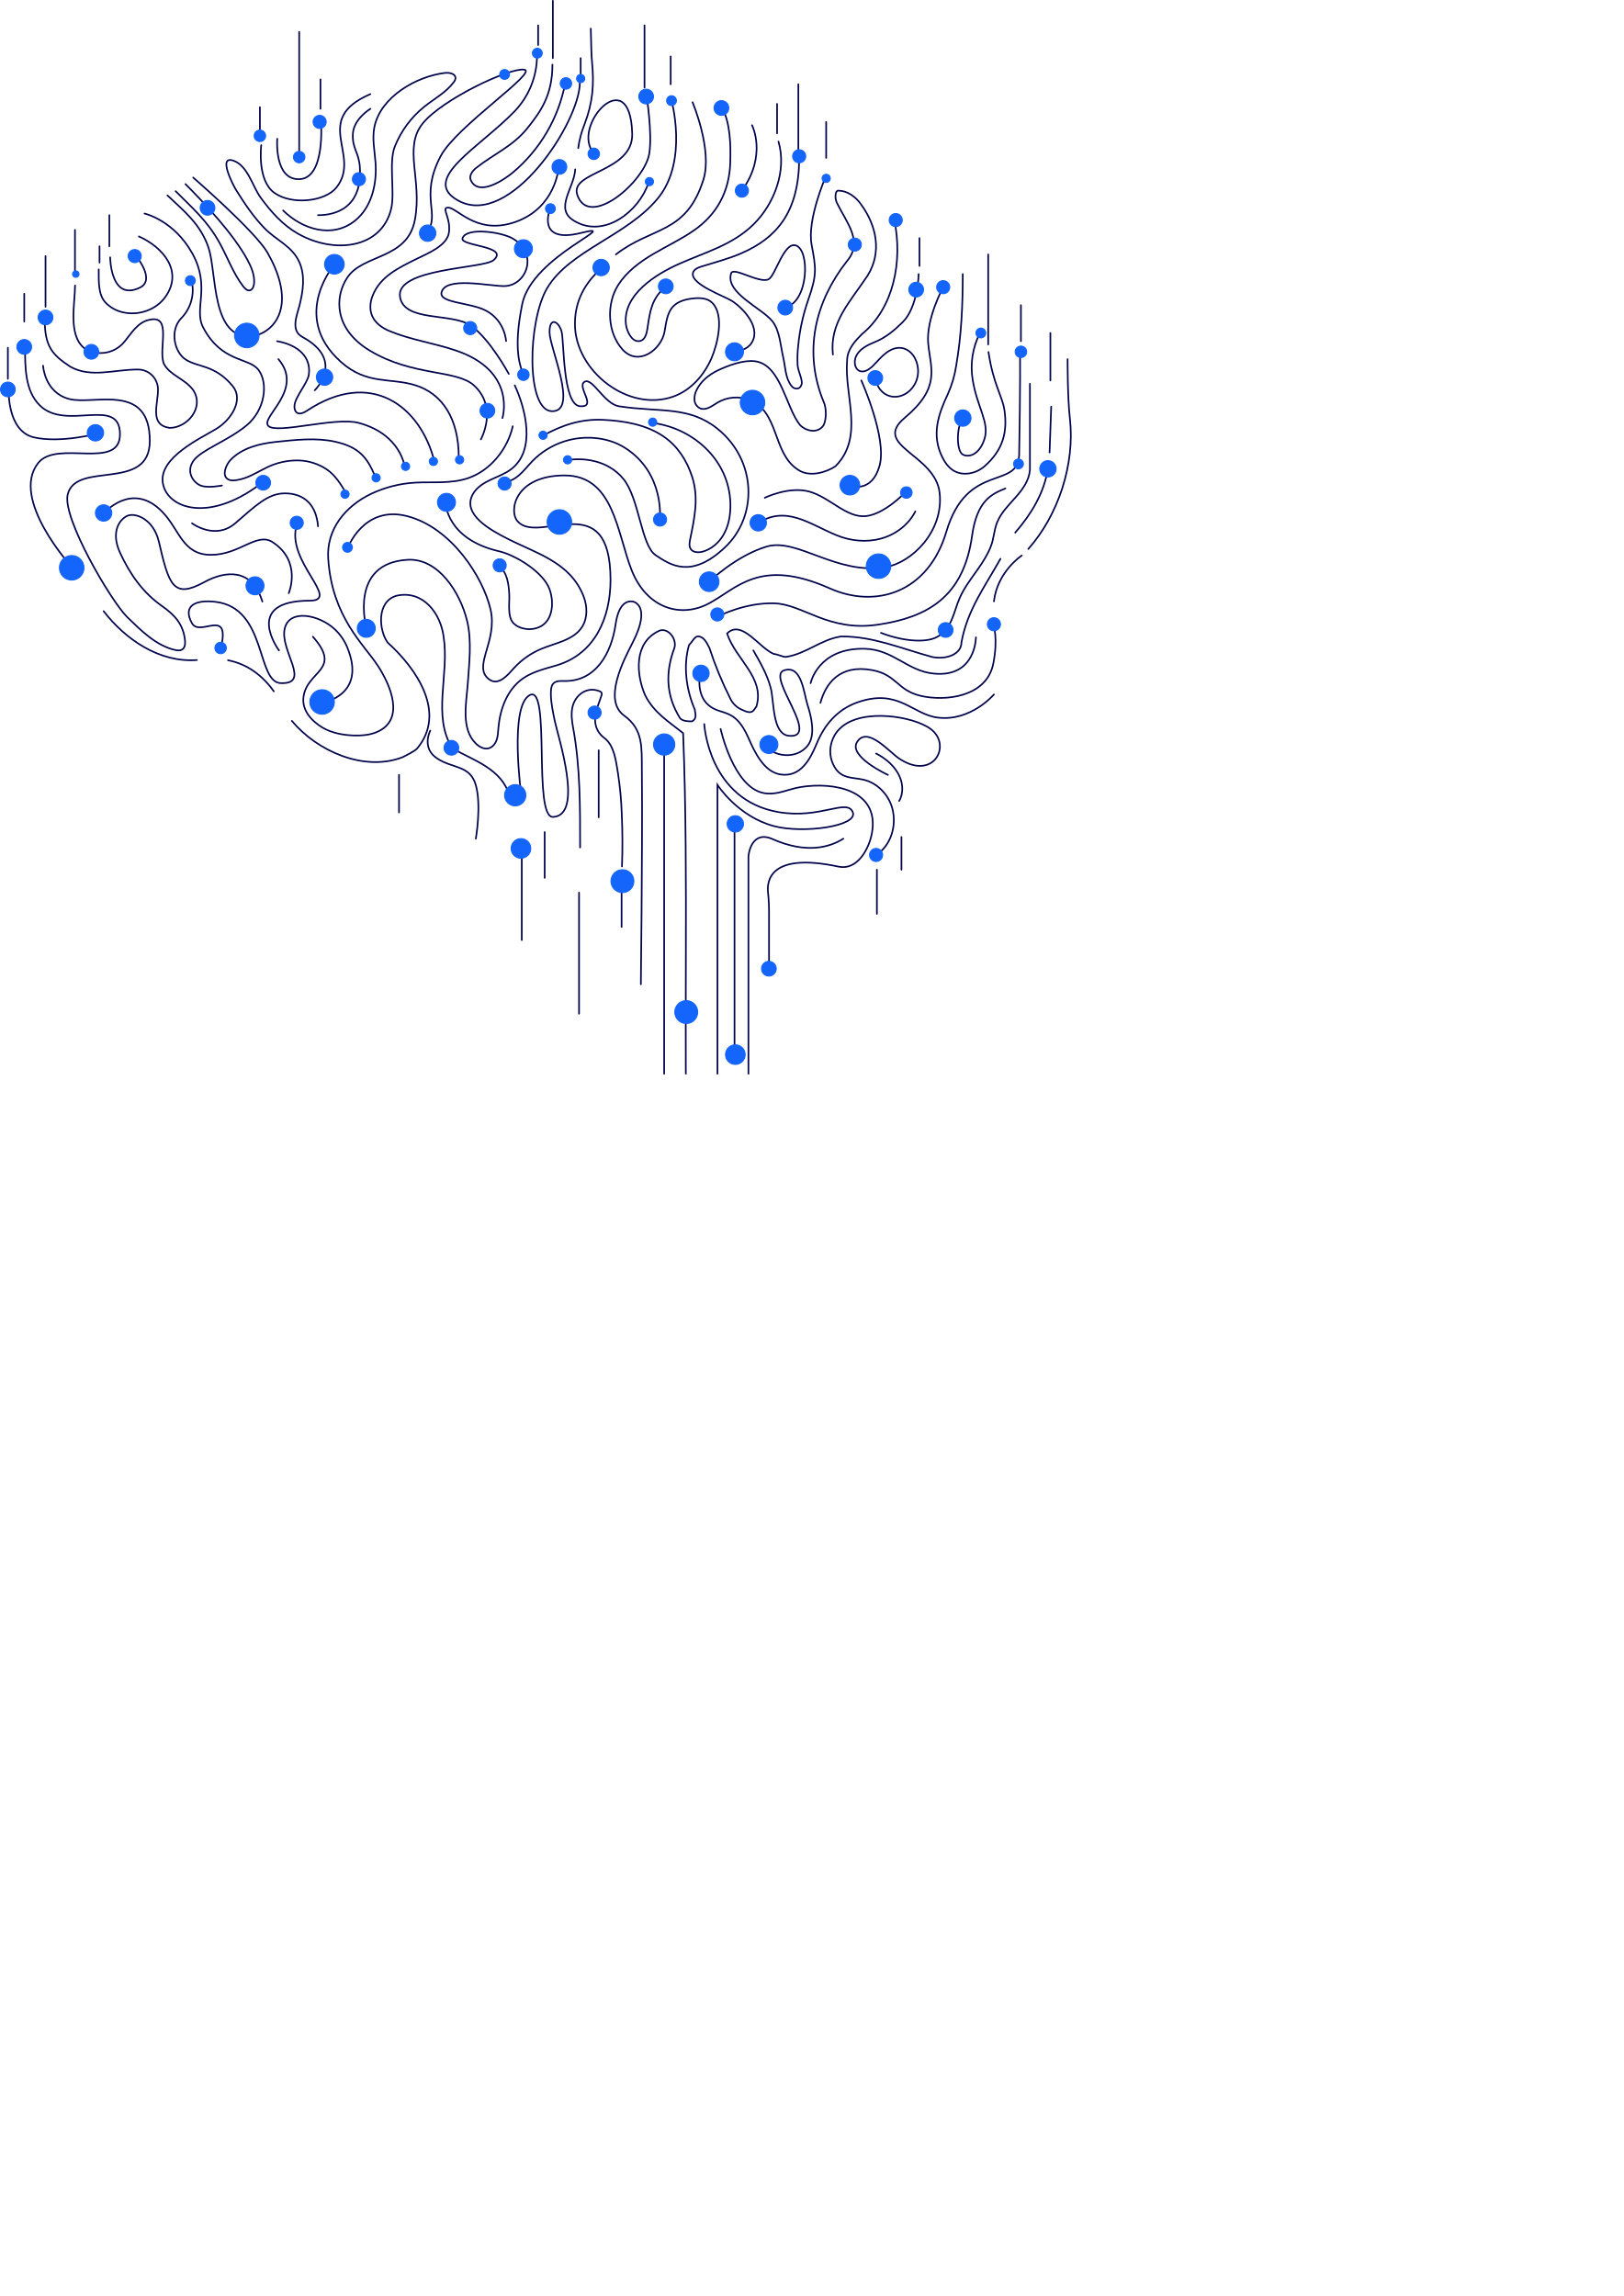
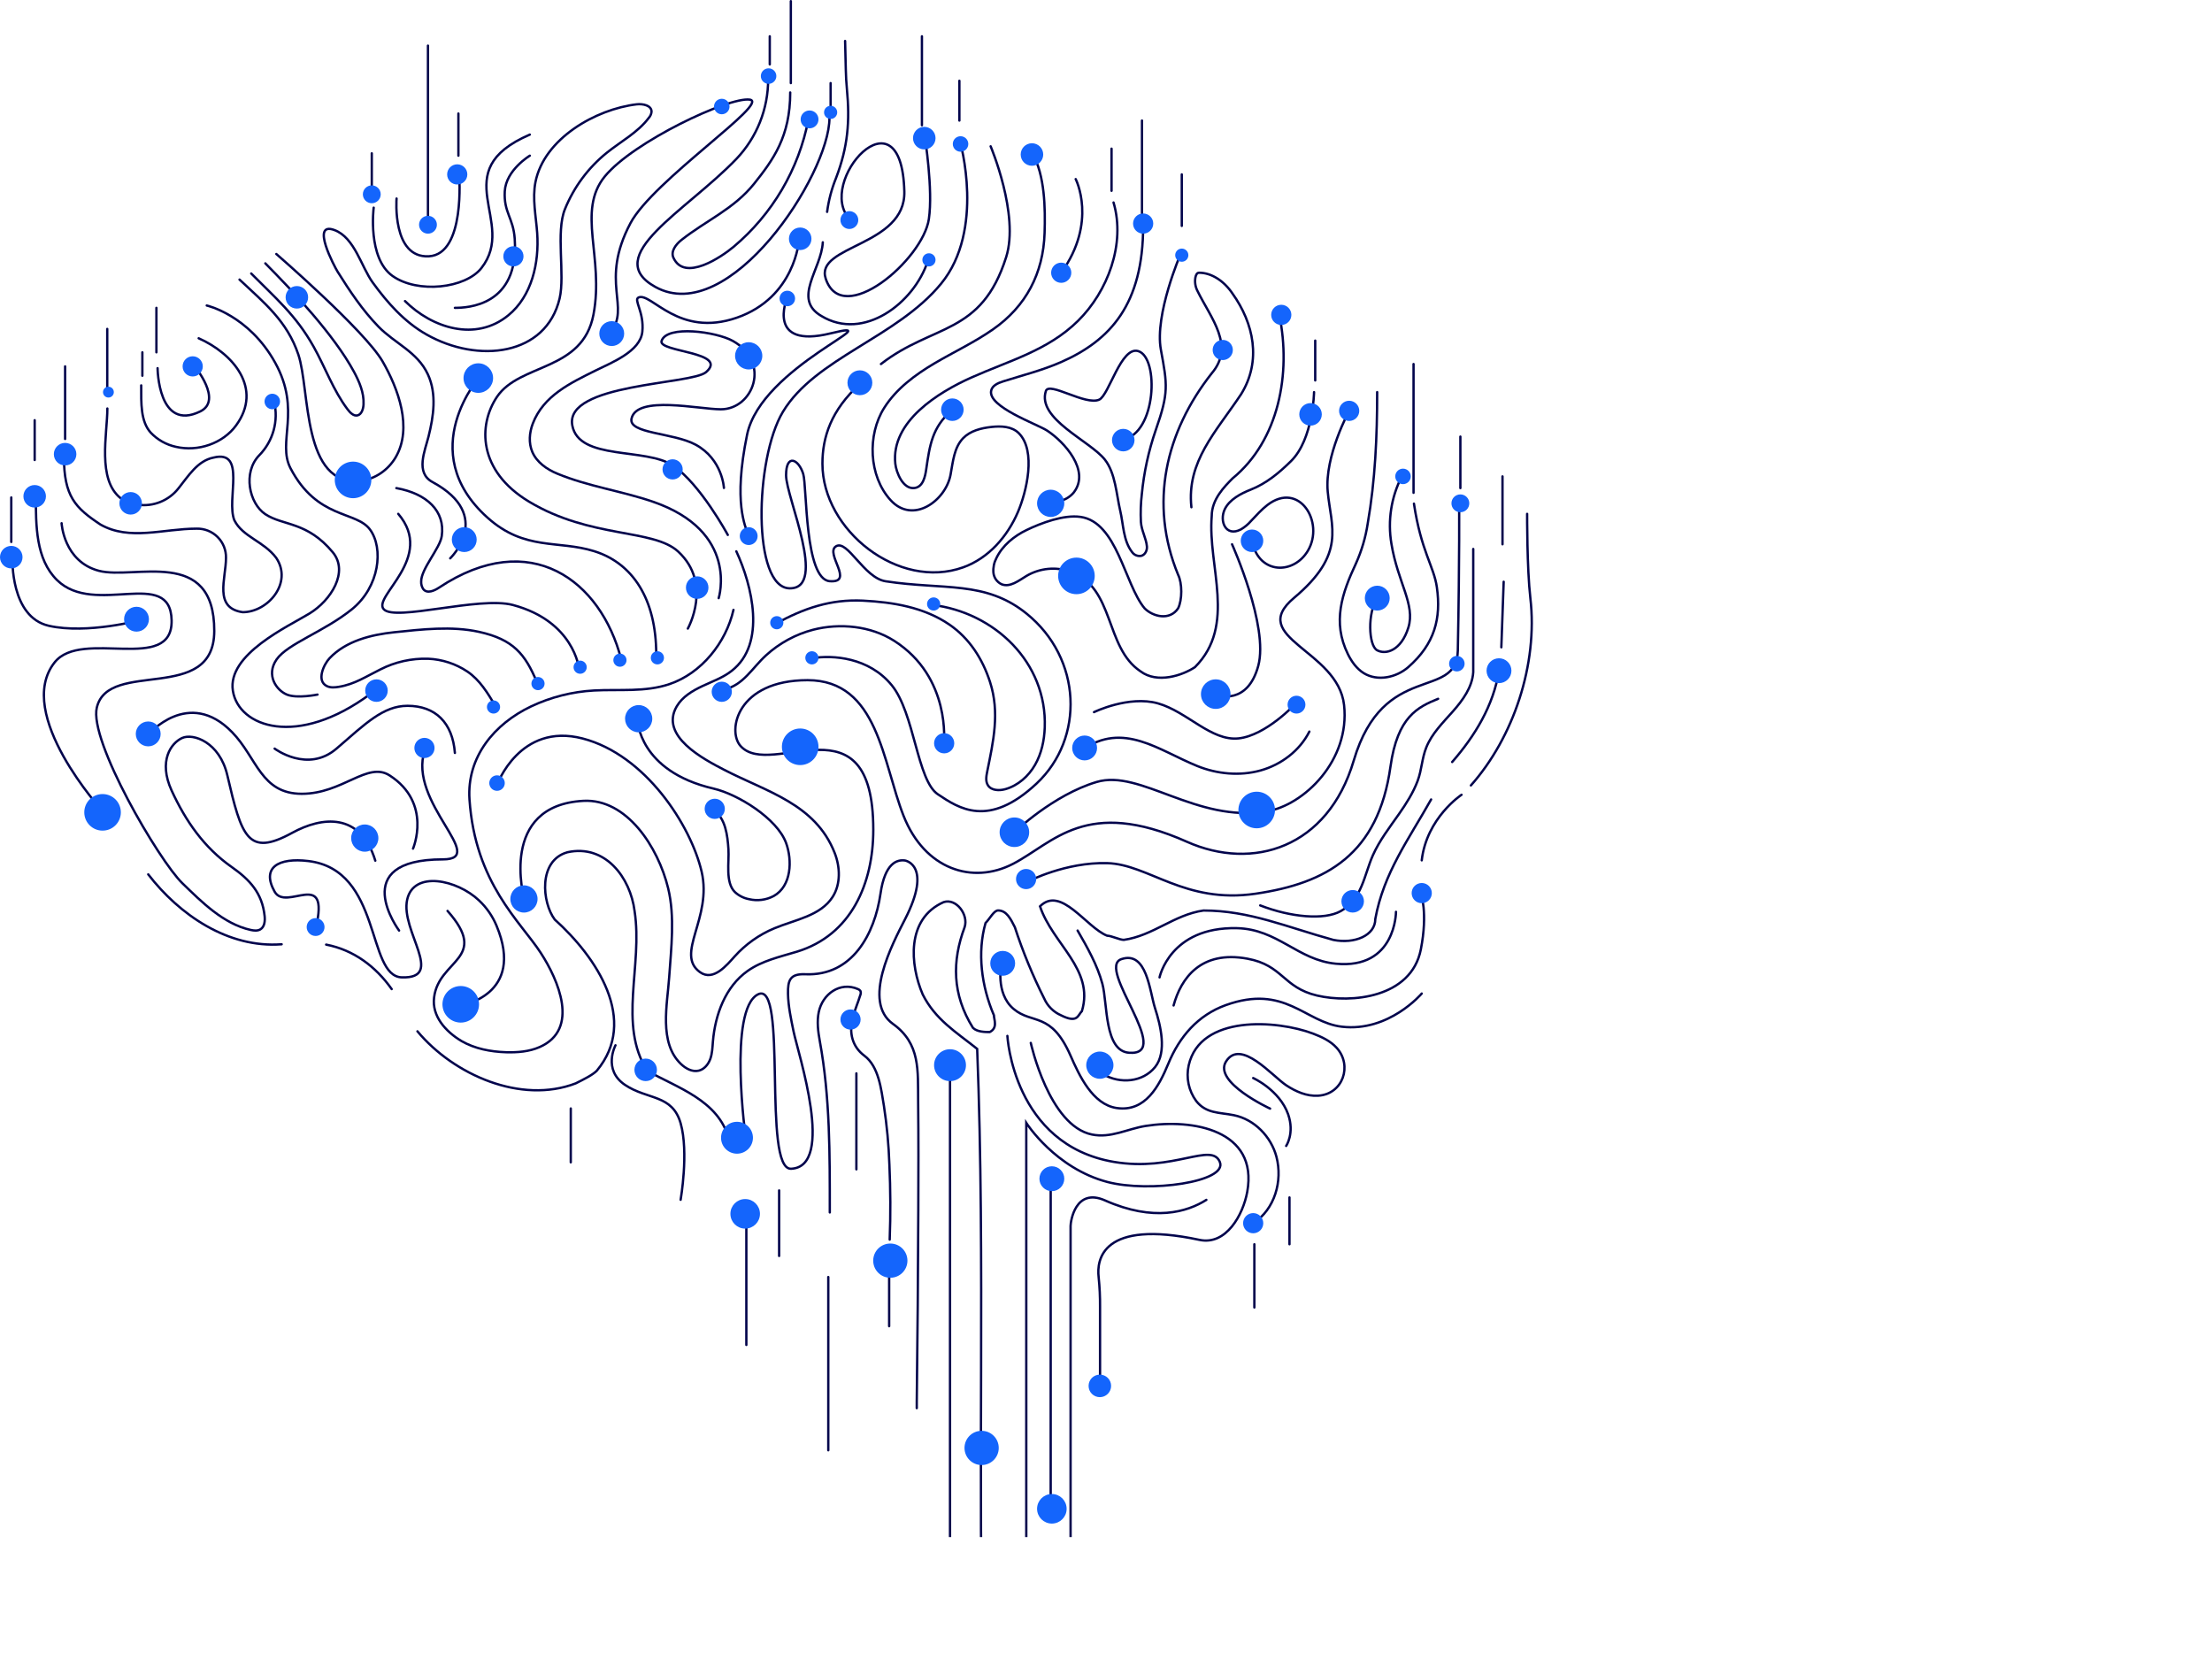
- <svg xmlns="http://www.w3.org/2000/svg" width="210mm" height="297mm" viewBox="0 0 210 297" version="1.1" id="svg8">
+ <svg xmlns="http://www.w3.org/2000/svg" width="200mm" height="150mm" viewBox="0 0 200 150" version="1.1" id="svg8">
  <defs id="defs2">
    <clipPath clipPathUnits="userSpaceOnUse" id="clipPath744">
      <rect style="fill:#0000ff;fill-rule:evenodd;stroke-width:1" id="rect746" width="531.484" height="535.547" x="-5.016" y="-10.691" />
    </clipPath>
  </defs>
  <g id="layer1">
    <g fill="none" fill-rule="evenodd" transform="matrix(0.2645833,0,0,0.2645833,0.06614583,0.1058333)" id="g596" clip-path="url(#clipPath744)">
      <path stroke="#02044c" stroke-linecap="round" stroke-width="0.8" d="m 36.436,139.2 c 0,8.768 -3.588,24.287 4.607,30.705 a 11.672,11.672 0 0 0 5.78,2.169 15.014,15.014 0 0 0 13.985,-5.682 c 3.218,-3.992 6.448,-9.352 11.87,-10.41 11.447,-2.853 4.296,14.274 7.157,21.405 2.86,5.711 10.017,7.137 14.313,12.86 5.721,8.563 -2.866,18.553 -11.453,18.553 -10.017,-1.432 -5.72,-11.422 -5.72,-18.553 a 9.742,9.742 0 0 0 -2.863,-7.135 9.797,9.797 0 0 0 -7.155,-2.855 c -11.454,0 -22.901,4.28 -32.919,-1.432 C 25.451,173.12 21.6,169.198 21.6,155.701" id="path326" />
      <path stroke="#02044c" stroke-linecap="round" stroke-width="0.8" d="m 48.004,131.297 c 0,6.114 -0.247,12.285 3.259,16.161 a 16.783,16.783 0 0 0 8.613,4.837 c 7.512,1.749 16.03,-1.13 20.56,-7.331 C 89.667,132.305 79.378,120.41 67.641,115.2" id="path328" />
      <path stroke="#02044c" stroke-linecap="round" stroke-width="0.8" d="m 53.6,125.412 c 0,0 0.137,21.863 14.603,14.773 C 75.928,136.39 66.28,124.8 66.28,124.8 M 70.4,104 c 0,0 14.377,3.23 23.406,19.587 9.029,16.358 0.544,27.087 5.22,36.033 9.134,17.5 22.422,14.517 27.15,20.923 4.728,6.405 3.295,19.604 -6.167,27.257 -9.462,7.652 -22.013,11.764 -25.747,17.163 -3.733,5.4 0,10.547 3.511,11.994 3.511,1.447 10.48,0 10.48,0" id="path330" />
      <path stroke="#02044c" stroke-linecap="round" stroke-width="0.8" d="m 93.417,136.8 a 19.652,19.652 0 0 1 -5.087,18.398 c -5.693,5.872 -3.433,16.442 2.091,20.118 6.068,4.023 14.267,2.42 23.061,13.031 5.525,6.671 -0.619,16.443 -8.006,20.923 -7.387,4.48 -28.072,13.941 -26.15,26.355 1.92,12.414 21.963,19.69 47.074,1.057" id="path332" />
      <path stroke="#02044c" stroke-linecap="round" stroke-width="0.8" d="m 183.2,232.652 c -3.986,-9.5 -7.996,-14.53 -19.732,-17.123 -9.347,-2.058 -19.527,-0.863 -29.044,0.134 -7.844,0.827 -16.44,2.96 -22.023,8.841 -1.99,2.087 -4.696,7.833 -0.868,9.593 1.215,0.554 2.63,0.438 3.95,0.222 5.496,-0.886 9.424,-3.579 14.238,-5.95 a 33.668,33.668 0 0 1 16.345,-3.655 c 4.774,0.205 9.4,1.711 13.368,4.354 4.321,2.914 6.946,7.355 9.582,11.732" id="path334" />
      <path stroke="#02044c" stroke-linecap="round" stroke-width="0.8" d="m 135.843,175.2 c 12.764,14.911 -8.782,28.206 -4.988,32.56 3.794,4.355 32.693,-4.496 44.204,-1.41 C 195.914,211.932 197.6,228 197.6,228" id="path336" />
      <path stroke="#02044c" stroke-linecap="round" stroke-width="0.8" d="m 135.2,166.4 c 10.522,1.906 16.711,7.904 15.514,16.37 -0.589,4.199 -7.073,11.23 -7.038,15.539 a 4.31,4.31 0 0 0 0.666,2.533 c 1.338,1.835 3.95,0.551 5.382,-0.399 31.377,-20.827 55.38,-2.275 62.276,24.357 M 81.6,95.14 c 8.526,8.013 16.265,14.205 20.105,25.634 4.075,12.131 1.174,45.41 21.396,43.113 4.909,-0.586 9.336,-3.737 11.838,-7.984 5.912,-10.07 0.874,-23.543 -4.457,-32.804 C 124.428,112.614 94.177,86.4 94.177,86.4" id="path338" />
      <path stroke="#02044c" stroke-linecap="round" stroke-width="0.8" d="m 90.422,89.6 c 9.598,9.677 23.5,24.51 30.244,36.966 1.845,3.417 3.508,7.208 3.32,11.204 -0.071,1.568 -0.655,3.382 -2.005,3.762 -1.35,0.38 -2.594,-0.907 -3.496,-2.106 -4.864,-6.465 -7.582,-14.247 -11.55,-21.332 -6.048,-10.801 -13.01,-16.61 -21.335,-25.03 m 41.85,-22.5 c 0,0 -2.2,17.23 6.454,23.346 8.654,6.115 24.912,4.226 30.35,-2.698 C 176.705,75.374 151.67,58.156 180.8,45.6" id="path340" />
      <path stroke="#02044c" stroke-linecap="round" stroke-width="0.8" d="m 135.268,67.447 c 0,0 -1.62,20.384 11.01,19.738 C 158.909,86.539 156.642,59.2 156.642,59.2" id="path342" />
      <path stroke="#02044c" stroke-linecap="round" stroke-width="0.8" d="m 138.152,102.486 c 9.292,9.25 24.175,13.987 35.31,4.86 8.003,-6.547 10.592,-17.842 9.856,-28.156 -0.412,-5.801 -1.7,-11.666 -0.588,-17.367 2.942,-14.863 20.597,-24.918 34.562,-26.57 2.148,-0.253 5.131,0.365 5.108,2.527 a 3.637,3.637 0 0 1 -0.918,2.075 c -3.749,5.013 -9.516,8.045 -14.4,11.965 a 47.89,47.89 0 0 0 -14.265,19.224 c -3.202,7.834 0.082,22.444 -1.836,30.56 -4.626,19.547 -27.771,22.333 -45.52,12.283 -7.527,-4.272 -13.353,-10.854 -18.373,-17.783 -3.884,-5.366 -6.155,-15.28 -13.011,-17.872 -8.404,-3.162 0.1,12.7 1.012,14.157 4.155,6.635 8.533,13.218 14.012,18.848 5.59,5.742 13.3,8.592 16.866,16.297 3.107,6.711 1.942,14.34 0.224,21.245 -1.224,4.93 -4.59,12.342 1.36,15.557 21.238,11.471 6.043,26.064 6.043,26.064" id="path344" />
      <path stroke="#02044c" stroke-linecap="round" stroke-width="0.8" d="m 180.8,52.8 c 0,0 -8.158,4.898 -8.555,12.176 -0.396,7.28 2.914,9 3.404,16.279 1.544,22.985 -16.317,23.545 -20.449,23.545 m 8.728,23.2 c 0,0 -22.967,25.703 2.414,48.49 12.75,11.438 24.145,7.613 36.458,11.467 13.18,4.1 21.2,16.368 21.2,35.243" id="path346" />
      <path stroke="#02044c" stroke-linecap="round" stroke-width="0.8" d="m 234.803,214.4 c 0,0 8.562,-15.3 -3.265,-26.281 -8.504,-7.908 -29.966,-4.409 -51.035,-17.112 -17.454,-10.517 -17.36,-26.193 -10.942,-35.76 7.789,-11.62 29.304,-8.642 33.002,-28.175 3.698,-19.534 -5.826,-35.31 3.856,-47.169 9.682,-11.86 42.362,-27.248 49.53,-26.257 7.167,0.99 -33.044,27.658 -40.75,42.209 -10.743,20.295 0.304,28.579 -6.963,37.566" id="path348" />
      <path stroke="#02044c" stroke-linecap="round" stroke-width="0.8" d="m 283.2,39.9 c 0,19.51 -34.275,71.708 -59.48,57.763 C 204.793,87.19 234.25,71.786 251.399,53.904 A 39.35,39.35 0 0 0 262.247,26.622 V 24.8" id="path350" />
      <path stroke="#02044c" stroke-linecap="round" stroke-width="0.8" d="m 276,40.443 a 75.387,75.387 0 0 1 -25.564,43.502 c -4.112,3.444 -16.77,12.078 -20.56,3.72 -0.987,-2.174 0.846,-4.557 2.714,-6.04 8.482,-6.718 17.887,-10.543 24.865,-19.24 6.538,-8.2 12.336,-16.132 12.336,-31.185 M 245.345,204 c 0,0 7.174,-22.791 -22.534,-32.97 -10.72,-3.67 -22.19,-5.225 -32.681,-9.593 -3.552,-1.478 -6.97,-3.87 -8.479,-7.417 -1.293,-3.038 -1.012,-6.58 0.17,-9.663 3.651,-9.564 12.873,-13.867 21.44,-18.13 5.482,-2.727 15.301,-6.509 15.992,-13.257 0.69,-6.75 -3.125,-10.96 -1.264,-11.727 4.353,-1.8 13.575,13.855 33.552,6.924 C 271.52,101.237 272.8,81.6 272.8,81.6" id="path352" />
      <path stroke="#02044c" stroke-linecap="round" stroke-width="0.8" d="m 248.463,182.4 c 0,0 -9.406,-17.406 -18.706,-23.69 -9.3,-6.284 -32.152,-1.599 -34.437,-13.72 -2.69,-14.402 40.756,-13.92 45.713,-18.223 7.95,-6.925 -16.45,-6.825 -15.199,-10.658 1.789,-5.508 18.706,-3.163 24.347,0 13.177,7.372 6.904,23.36 -4.092,23.36 -7.546,0 -28.643,-4.866 -30.514,3.128 -1.233,5.244 14.246,4.803 21.921,8.977 9.155,4.984 9.64,14.766 9.64,14.766 M 280.925,82.4 c -0.465,9.201 -10.539,19.365 -0.465,25.194 14.378,8.713 31.624,-4.36 36.34,-18.753 M 282.4,72 a 47.263,47.263 0 0 1 3.045,-11.554 c 4.071,-10.66 4.77,-19.412 3.716,-30.417 a 89.39,89.39 0 0 1 -0.372,-6.504 L 288.547,13.6" id="path354" />
      <path stroke="#02044c" stroke-linecap="round" stroke-width="0.8" d="m 290.209,74.633 c -12.022,-12.632 17.63,-45.842 18.578,-9.617 0.492,18.77 -30.635,18.363 -26.871,29.794 5.625,17.08 33.196,-6.384 35.253,-20.347 1.494,-10.06 -1.375,-28.063 -1.375,-28.063" id="path356" />
      <path stroke="#02044c" stroke-linecap="round" stroke-width="0.8" d="m 327.828,48 c 0,0 8.645,30.129 -6.487,48.55 -15.131,18.423 -42.99,25.385 -54.052,43.783 -9.654,16.07 -10.557,60.317 2.393,60.317 12.95,0 -1.308,-31.052 -1.308,-38.637 0,-7.585 4.335,-5.475 5.865,-0.435 1.302,4.25 0.423,35.98 9.056,36.632 8.633,0.652 -1.76,-9.537 2.152,-11.925 3.912,-2.387 9.549,10.814 16.95,11.954 19.877,3.064 34.018,-0.347 48.129,11.025 19.026,15.33 19.888,42.7 3.454,58.088 -16.433,15.388 -26.592,8.45 -33.724,3.687 -7.131,-4.763 -7.97,-27.747 -15.777,-37.285 -7.806,-9.537 -20.134,-10.39 -27.22,-9.22" id="path358" />
      <path stroke="#02044c" stroke-linecap="round" stroke-width="0.8" d="m 268.657,101.6 c 0,0 -7.126,17.318 14.892,11.93 22.255,-5.448 -23.68,11.157 -28.502,34.642 -4.821,23.485 -0.505,31.048 0.291,34.228 M 338.28,49.6 c 0,0 9.883,23.345 5.314,37.84 -8.472,26.836 -25.001,22.714 -42.794,36.56" id="path360" />
      <path stroke="#02044c" stroke-linecap="round" stroke-width="0.8" d="m 293.668,130.756 c -10.002,9.07 -12.88,18.335 -12.868,27.323 0,22.758 26.037,43.316 48.12,35.387 8.679,-3.118 15.151,-10.588 18.7,-18.929 2.888,-6.77 6.348,-20.834 0.27,-26.917 -2.354,-2.352 -6.078,-2.482 -9.38,-2.111 -3.53,0.394 -7.178,1.306 -9.637,3.84 -3.119,3.218 -3.472,8.106 -4.296,12.506 -1.665,8.859 -12.856,17.059 -20.506,8.635 -7.484,-8.235 -7.984,-22.275 -2.177,-31.487 4.12,-6.53 10.515,-11.288 17.164,-15.217 6.649,-3.93 13.686,-7.2 20.006,-11.617 11.332,-7.906 17.21,-19.147 17.652,-32.94 0.276,-8.447 0.1,-19.765 -4.172,-27.229 m 14.798,8.8 c 0,0 7.542,14.665 -4.942,32" id="path362" />
      <path stroke="#02044c" stroke-linecap="round" stroke-width="0.8" d="m 390.4,76.8 c 0,26.67 -11.112,39.09 -28.048,46.535 -6.382,2.808 -13.187,4.5 -19.84,6.61 -1.704,0.546 -3.66,1.387 -4.048,3.138 -1.229,5.564 15.684,11.41 19.169,13.701 5.83,3.837 14.797,13.667 9.061,21.1 a 8.815,8.815 0 0 1 -5.341,3.055 20.57,20.57 0 0 1 -6.265,0.041" id="path364" />
      <path stroke="#02044c" stroke-linecap="round" stroke-width="0.8" d="m 403.2,86.4 c 0,0 -8.954,20.687 -6.74,32.715 2.214,12.029 2.738,14.655 -1.748,27.428 a 95.065,95.065 0 0 0 -4.76,21.86 56.624,56.624 0 0 0 -0.32,9.583 c 0.199,2.978 1.806,5.563 2.051,8.365 0.117,1.325 -0.583,2.82 -1.9,3.19 a 3.125,3.125 0 0 1 -3.139,-1.238 c -3.088,-3.939 -2.977,-9.525 -4.078,-14.15 -1.305,-5.58 -1.643,-12.896 -5.243,-17.475 -5.085,-6.448 -23.255,-13.922 -20.173,-23.447 1.089,-3.37 13.608,5.076 18.25,2.93 3.362,-1.576 7.44,-18.27 13.277,-16.588 7.27,2.092 6.24,28.307 -5.243,30.223" id="path366" />
      <path stroke="#02044c" stroke-linecap="round" stroke-width="0.8" d="m 406.887,172.935 c -1.678,-15.624 8.347,-25.659 16.94,-38.559 7.162,-11.467 4.3,-24.372 -2.863,-34.407 -2.862,-4.298 -7.162,-7.169 -11.455,-7.169 -0.716,0 -1.074,0.716 -1.256,1.615 a 7.275,7.275 0 0 0 0.71,4.609 c 4.61,9.394 12.905,18.789 4.84,28.183 -15.756,20.07 -21.48,44.442 -11.456,68.809 1.43,2.871 1.43,8.602 0,11.467 -2.863,4.304 -8.594,2.871 -11.456,0 -6.875,-8.25 -9.338,-29.493 -21.932,-31.248 -5.701,-0.799 -13.32,2.055 -18.348,4.468 -4.329,2.079 -8.282,5.284 -10.359,9.606 a 9.114,9.114 0 0 0 -1.026,4.938 4.914,4.914 0 0 0 2.78,4.004 c 2.886,1.175 5.866,-1.233 8.523,-2.842 a 17.916,17.916 0 0 1 15.151,-1.426 c 15.07,5.484 11.544,25.834 23.809,34.025 5.725,4.298 14.318,1.433 18.618,-1.432 14.318,-14.339 4.293,-34.408 5.725,-51.611 0,-5.731 4.3,-10.035 7.162,-12.918 15.755,-12.917 20.049,-35.816 15.943,-55.78" id="path368" />
      <path stroke="#02044c" stroke-linecap="round" stroke-width="0.8" d="m 448.8,133.6 c 0,0 -0.275,16.104 -7.873,23.57 -4.1,4.048 -8.447,7.66 -13.83,9.781 -3.164,1.244 -7.153,3.283 -8.788,6.63 -1.991,4.083 0.328,9.646 5.49,6.935 a 13.767,13.767 0 0 0 3.45,-2.87 c 1.81,-1.903 3.55,-3.889 5.63,-5.486 10.871,-8.314 19.57,5.922 13.83,15.621 -4.821,8.156 -16.438,8.167 -18.98,-2.704 m -6.951,0.523 c 0,0 12.626,28.042 8.951,41.558 C 426.055,240.675 416,237.2 416,237.2 m -42.4,5.756 c 0,0 11.885,-5.79 21.845,-2.992 9.961,2.798 18.208,12.966 27.566,11.967 9.358,-1 19.389,-11.767 19.389,-11.767" id="path370" />
      <path stroke="#02044c" stroke-linecap="round" stroke-width="0.8" d="m 460.8,140 c 0,0 -8.447,15.443 -7.328,27.599 1.118,12.156 6.422,21.243 -11.485,36.287 -16.31,13.703 14.975,17.74 17.07,36.65 2.096,18.911 -13.667,34.208 -26.429,36.34 -24.022,3.99 -43.176,-14.5 -58.11,-10.059 C 359.586,271.257 346.4,284 346.4,284 M 478.784,162.4 a 36.955,36.955 0 0 0 -3.544,23.021 c 2.18,13.305 8.233,20.767 5.788,28.641 -2.445,7.875 -7.679,9.38 -10.68,7.75 -3,-1.629 -3.26,-13.039 0,-17.655" id="path372" />
      <path stroke="#02044c" stroke-linecap="round" stroke-width="0.8" d="m 498.377,171.2 c 0,0 0.176,18.504 -0.446,50.678 -0.335,17.386 -25.397,3.28 -35.57,37.63 -8.862,29.946 -34.577,37.737 -56.986,27.759 -34.519,-15.376 -45.56,0.34 -59.43,7.526 -13.869,7.185 -30.21,1.881 -37.411,-16.37 -7.202,-18.25 -8.681,-46.385 -32.805,-46.385 -24.124,0 -27.587,17.345 -22.891,22.514 10.565,11.624 45.342,-17.699 45.342,28.605 0,18.35 -7.525,35.996 -26.084,41.652 -5.811,1.764 -11.927,3.093 -16.881,6.603 -7.566,5.345 -11.087,14.923 -11.845,24.16 -0.158,1.97 -0.217,3.975 -0.868,5.833 -0.652,1.858 -2.043,3.598 -3.956,4.068 -2.22,0.541 -4.496,-0.729 -6.146,-2.316 -7.56,-7.285 -4.607,-20.286 -3.968,-29.646 0.67,-9.86 2.008,-20.65 -0.358,-30.375 -3.416,-14.07 -14.163,-30.663 -28.96,-29.863 -29.154,1.575 -20.226,33.467 -20.226,33.467 M 96,322.284 C 77.704,323.681 61.06,312.233 50.4,298.4 m 83.2,39.2 c -5.485,-7.74 -12.967,-13.37 -22.4,-15.2" id="path374" />
      <path stroke="#02044c" stroke-linecap="round" stroke-width="0.8" d="m 248.8,388.8 c -3.46,-13.238 -17.824,-17.543 -27.88,-23.289 -10.056,-15.796 -1.436,-35.874 -4.313,-54.564 -1.436,-11.485 -10.056,-22.971 -22.984,-20.101 -10.056,2.87 -8.62,17.231 -4.313,22.977 14.37,12.938 28.733,34.457 14.37,51.688 -1.437,1.435 -4.308,2.87 -7.186,4.305 -18.676,7.18 -41.66,-2.87 -54.094,-17.784" id="path376" />
      <path stroke="#02044c" stroke-linecap="round" stroke-width="0.8" d="m 250.4,208 c -2.54,11.182 -10.902,21.653 -21.85,25.372 -8.322,2.825 -17.205,1.725 -25.813,2.19 a 57.853,57.853 0 0 0 -21.482,5.432 c -12.512,5.932 -22.027,17.232 -21.067,31.781 1.908,28.645 17.433,41.787 24.344,52.44 5.951,9.157 13.459,26.119 -0.386,32.199 -3.57,1.571 -7.573,1.877 -11.476,1.765 -5.267,-0.176 -10.603,-1.177 -15.156,-3.79 -5.56,-3.302 -10.235,-8.599 -9.422,-14.937 1.592,-13.084 19.16,-13.084 4.594,-29.563" id="path378" />
      <path stroke="#02044c" stroke-linecap="round" stroke-width="0.8" d="m 157.16,343.2 c 0,0 22.217,-3.4 12.283,-27.224 a 25.122,25.122 0 0 0 -6,-8.674 c -7.45,-7.071 -22.31,-10.318 -24.548,-0.283 -2.395,10.69 13.187,27.047 -1.826,26.576 -12.141,-0.377 -6.693,-36.717 -31.956,-39.752 -10.205,-1.225 -16.129,2.169 -11.537,10.43 3.94,7.071 18.952,-8.25 14.137,12.298" id="path380" />
      <path stroke="#02044c" stroke-linecap="round" stroke-width="0.8" d="m 20.8,178.4 c 0,0 0.68,13.064 12.72,16.255 12.04,3.19 39.542,-8.436 39.448,20.613 -0.082,25.012 -36.113,9.438 -40.128,26.103 -2.76,11.363 21.238,52.313 29.221,60.05 6.598,6.394 14.035,13.903 23.328,15.962 1.121,0.246 2.348,0.399 3.352,-0.2 1.438,-0.874 1.614,-2.868 1.438,-4.54 -0.822,-7.878 -5.084,-12.424 -11.247,-16.753 -9.469,-6.658 -15.773,-15.762 -20.546,-26.163 -4.614,-10.13 -0.158,-16.207 3.587,-17.926 3.745,-1.719 12.814,1.36 15.456,12.717 4.902,21.077 6.985,28.005 22.171,19.687 10.144,-5.555 23.316,-7.133 28.4,9.508" id="path382" />
      <path stroke="#02044c" stroke-linecap="round" stroke-width="0.8" d="m 12,168.8 c 0,10.47 -0.047,21.84 7.219,29.01 12.9,12.72 38.808,-4.604 39.178,13.785 0.37,18.389 -30.746,2.697 -39.982,14.361 -13.95,17.63 16.42,50.844 16.42,50.844 M 50.4,250.674 c 0,0 13.747,-16.234 28.682,-0.85 8.502,8.76 9.83,21.039 23.796,21.039 13.964,0 22.443,-11.157 30.016,-6.275 14.647,9.445 8.003,25.012 8.003,25.012" id="path384" />
      <path stroke="#02044c" stroke-linecap="round" stroke-width="0.8" d="m 93.6,255.425 c 0,0 11.285,8.494 21.14,0 9.855,-8.494 15.952,-14.625 24.265,-14.625 9.536,0 15.403,5.765 16.195,16.102" id="path386" />
      <path stroke="#02044c" stroke-linecap="round" stroke-width="0.8" d="m 144.89,256 c -5.907,17.8 21.995,37.274 6.204,37.274 -33.025,0 -14.966,24.326 -14.966,24.326 M 169.6,267.822 c 0,0 7.707,-21.433 29.229,-15.864 21.522,5.57 37.019,29.723 40.696,45.546 3.677,15.822 -9.178,28.083 -0.588,34.294 4.583,3.313 9.195,-2.397 11.913,-5.417 a 37.854,37.854 0 0 1 13.474,-9.536 c 7.113,-2.967 15.832,-4.254 19.968,-10.752 2.806,-4.412 2.583,-10.229 0.665,-15.087 -6.601,-16.727 -23.228,-20.822 -37.695,-28.32 -7.06,-3.654 -22.21,-11.544 -16.245,-21.709 1.912,-3.249 5.295,-5.287 8.743,-6.909 3.448,-1.621 7.06,-2.89 10.002,-5.2 11.979,-9.27 6.995,-29.253 1.612,-40.868" id="path388" />
      <path stroke="#02044c" stroke-linecap="round" stroke-width="0.8" d="m 217.6,245.6 c 0,0 0.351,17.54 25.999,23.488 8.292,1.923 21.7,10.195 24.77,18.56 2.16,5.9 1.902,14.75 -4.24,18.16 a 12.075,12.075 0 0 1 -8.403,1.068 9.833,9.833 0 0 1 -4.813,-2.407 c -3.385,-3.298 -1.944,-10.3 -2.237,-14.655 -0.305,-4.631 -0.943,-10.537 -5.077,-13.422 m 74.683,-70.098 c 21.412,2.585 39.282,19.74 38.493,41.86 -0.16,4.45 -1.102,8.946 -3.323,12.822 -2.222,3.877 -5.816,7.076 -10.135,8.298 -2.091,0.584 -4.766,0.514 -5.95,-1.304 -0.867,-1.333 -0.59,-3.076 -0.272,-4.637 2.116,-10.437 4.36,-20.208 0.973,-30.68 -2.54,-7.858 -7.012,-14.922 -13.941,-19.652 -8.608,-5.876 -19.22,-7.63 -29.46,-8.14 -11.024,-0.549 -20.275,2.614 -29.867,7.906" id="path390" />
      <path stroke="#02044c" stroke-linecap="round" stroke-width="0.8" d="m 322.29,253.6 c 0,0 2.563,-22.551 -16.979,-35.016 -8.02,-5.114 -18.593,-6.138 -27.72,-3.778 a 38.228,38.228 0 0 0 -16.1,8.774 c -4.684,4.261 -7.687,10.146 -14.291,11.653 M 488.8,272.8 c -7.626,13.61 -16.208,25.073 -19.07,40.837 0,5.728 -7.163,8.592 -14.32,7.16 -15.75,-4.314 -28.656,-10.048 -44.4,-10.048 -10.025,1.432 -17.188,8.599 -27.213,10.03 -1.431,0 -4.294,-1.431 -5.731,-1.431 -7.157,-2.865 -15.75,-17.197 -22.913,-10.03 4.294,12.911 18.619,21.492 14.32,35.8 -1.432,1.433 -1.432,4.297 -7.157,1.433 a 11.148,11.148 0 0 1 -5.732,-5.734 174.625,174.625 0 0 1 -10.025,-24.357 c -1.431,-2.864 -2.862,-5.734 -5.731,-5.734 -1.431,0 -2.863,2.87 -4.294,4.302 -2.863,10.03 -1.431,21.492 2.863,31.523 0,1.432 1.431,4.296 -1.432,5.734 -1.43,0 -4.294,0 -5.725,-1.438 -7.162,-11.439 -7.162,-22.878 -2.863,-34.364 1.432,-4.302 -2.862,-10.03 -7.162,-8.598 -12.905,5.734 -11.456,21.493 -7.157,31.523 4.294,8.598 11.457,12.912 18.62,18.628 2.862,73.082 0,146.14 2.14,218.764 M 512,228.8 c -1.917,11.967 -8.195,22.232 -16,31.2" id="path392" />
      <path stroke="#02044c" stroke-linecap="round" stroke-width="0.8" d="m 375.666,472.8 v -26.585 c 0.03,-3.391 -0.129,-6.78 -0.475,-10.154 -0.697,-5.891 1.009,-19.896 34.476,-12.756 9.07,1.928 14.873,-8.512 16.303,-16.415 3.823,-21.168 -18.683,-25.055 -34.722,-22.522 -6.32,1.002 -11.871,4.25 -18.355,2.93 C 358.185,384.299 352,356 352,356" id="path394" />
      <path stroke="#02044c" stroke-linecap="round" stroke-width="0.8" d="m 341.987,328.8 c 0,0 -2.254,10.167 4.12,15.568 6.374,5.401 12.8,0.789 19.47,15.957 2.942,6.701 7.503,16.71 15.772,17.921 9.876,1.448 14.526,-7.613 17.657,-15.174 3.784,-9.178 10.094,-16.556 19.581,-19.975 20.323,-7.325 27.074,5.884 39.722,7.36 16.114,1.89 27.291,-11.337 27.291,-11.337 M 412,409.632 c -6.593,4.173 -18.025,7.554 -34.605,0.2 -10.245,-4.543 -11.795,7.307 -11.795,8.698 V 603.2" id="path396" />
      <path stroke="#02044c" stroke-linecap="round" stroke-width="0.8" d="m 344,353.6 c 0,0 1.98,37.192 36.396,43.054 20.4,3.475 33.349,-6.85 36.196,0 2.846,6.85 -24.166,10.618 -38.43,6.855 -17.847,-4.703 -27.702,-20.177 -27.702,-20.177 V 681.6 m 8.34,-279.2 v 112 M 210.082,356.8 c 0,0 -4.453,8.356 3.237,13.53 7.69,5.174 16.191,3.181 19.023,13.125 2.831,9.943 0,26.145 0,26.145 m 22.458,49.6 v -41.6 m -0.202,-29.016 c 0,0 -6.102,-43.968 4.178,-49.177 10.28,-5.21 1.351,60.036 11.324,59.59 15.208,-0.681 2.361,-39.492 0.827,-46.957 -0.862,-4.2 -1.806,-8.528 -1.895,-12.833 -0.088,-4.61 0.685,-6.901 5.943,-6.678 16.046,0.676 23.682,-13.773 25.67,-27.551 1.523,-10.572 5.707,-11.694 8.375,-11.318 0,0 9.513,1.515 0,20.08 -4.38,8.54 -14.718,28.14 -4.131,35.751 9.442,6.79 8.492,15.858 8.616,26.489 0.135,12.334 0.1,24.732 0.053,37.095 a 7759.57,7759.57 0 0 1 -0.525,65.61 V 480.8 M 324.4,364 V 529.6 M 282.8,495.2 V 436 M 266,406.4 v 22.4" id="path398" />
      <path stroke="#02044c" stroke-linecap="round" stroke-width="0.8" d="m 283.316,413.925 c 0,-19.634 0.134,-39.228 -3.425,-58.593 -0.584,-3.25 -1.022,-6.611 -0.356,-9.85 1.262,-6.153 7.246,-10.559 13.405,-7.884 0.341,0.119 0.636,0.343 0.842,0.64 0.175,0.451 0.163,0.954 -0.035,1.396 -0.818,2.68 -1.975,5.28 -2.647,7.972 -1.228,4.957 -0.146,9.645 4.032,12.766 4.932,3.684 5.744,11.51 6.68,17.153 a 170.609,170.609 0 0 1 1.87,20.045 c 0.38,8.53 0.426,17.094 0.105,25.63 m -0.187,7.2 v 22.4 m -11.2,-86.4 v 32.8 m 77.2,-143.333 c 14.002,-9.836 26.093,0.146 39.246,5.485 6.809,2.768 14.539,3.504 21.631,1.548 7.093,-1.957 13.442,-6.776 16.723,-13.3 m 74.416,-74.4 c 0,0 -0.07,18.708 1.105,28.806 2.64,22.71 -5.843,47.707 -20.321,63.994 m -68.618,110.442 c 0,0 -19.515,-8.994 -15.074,-16.078 5.003,-8.028 15.884,5.04 20.65,8.156 3.229,2.113 6.966,3.759 10.822,3.513 8.515,-0.486 11.827,-10.375 6.315,-16.394 -2.14,-2.342 -5.109,-3.718 -8.077,-4.842 -12.289,-4.643 -38.515,-6.535 -42.453,10.849 a 15.034,15.034 0 0 0 2.554,12.19 c 3.383,4.345 7.919,3.864 12.844,4.854 7.061,1.411 12.791,7.348 14.595,14.251 2.164,8.29 -0.591,17.887 -7.883,22.659" id="path400" />
      <path stroke="#02044c" stroke-linecap="round" stroke-width="0.8" d="m 439.267,391.2 c 0,0 2.953,-4.309 0.662,-10.848 C 436.976,372.066 428,368 428,368 m 71.2,-96.8 c 0,0 -11.92,7.831 -13.6,22.4 m -0.31,11.2 c 0,0 2.498,6.605 0,19.256 -3.27,16.549 -23.797,18.49 -35.475,15.747 -11.677,-2.743 -11.6,-10.345 -23.79,-12.592 -15.988,-2.949 -22.732,6.777 -25.225,15.989" id="path402" />
      <path stroke="#02044c" stroke-linecap="round" stroke-width="0.8" d="m 396,333.6 c 0,0 3.542,-17.299 26.38,-16.819 14.008,0.29 20.862,10.931 33.878,12.146 C 476.8,330.905 476.8,311.2 476.8,311.2 m -100.027,55.532 c 5.833,3.37 13.525,2.674 17.69,-2.475 4.163,-5.15 1.864,-14.334 0,-20.114 -1.866,-5.78 -2.775,-19.747 -11.518,-16.77 -8.744,2.979 18.146,33.077 2.673,31.985 -8.542,-0.584 -7.336,-16.745 -9.154,-23.565 C 374.76,329.406 371.303,323.322 368,317.6 m -16.8,-16.84 c 0,0 12.682,-6.589 26.912,-6.2 14.231,0.388 26.397,14.003 50.687,10.449 24.29,-3.554 41.935,-13.468 46.117,-43.44 2.394,-17.132 9.386,-20.357 16.284,-23.169" id="path404" />
      <path stroke="#02044c" stroke-linecap="round" stroke-width="0.8" d="m 430.4,309.008 c 10.474,4.058 21.843,5.095 27.5,1.955 7.313,-4.052 8.05,-12.428 10.987,-19.054 2.279,-5.136 5.77,-9.613 8.973,-14.19 2.467,-3.534 4.822,-7.22 6.34,-11.273 1.408,-3.77 1.455,-7.657 2.945,-11.404 1.895,-4.765 5.681,-8.475 9.078,-12.316 3.397,-3.84 6.63,-8.281 6.977,-13.4 V 187.2 M 11.6,156.8 V 143.2 M 53.2,120 V 104.8 M 270,28 V 0 m -7.2,21.6 V 12 m -136,54.4 V 52" id="path406" />
      <path stroke="#02044c" stroke-linecap="round" stroke-width="0.8" d="m 470.367,133.6 c 0,15.058 -0.648,30.08 -3.234,44.944 a 52.668,52.668 0 0 1 -3.976,13.529 c -4.813,10.264 -8.2,20.098 -2.792,31.056 1.272,2.577 3.004,5.023 5.454,6.53 4.66,2.846 11.057,1.517 15.169,-2.077 9.06,-7.929 11.286,-16.675 9.778,-27.316 -1.001,-7.1 -5.402,-12.352 -7.829,-28.557 M 449.2,129.6 V 116 M 380.278,68.8 c 4.18,14.151 -2.014,30.447 -12.135,40.44 -10.293,10.168 -23.655,13.646 -36.472,19.385 -11.155,4.981 -27.518,14.98 -25.968,29.436 0.322,3.002 2.624,8.777 6.522,8.313 3.006,-0.353 3.7,-4.024 4.046,-6.433 1.174,-8.054 2.013,-14.333 8.642,-20.026 M 379.6,50.4 V 64.8 M 314.8,42.4 V 12 M 283.6,38.4 V 28 M 390,73.6 V 40.8 m 108.8,125.6 v -17.6 m -16,19.2 v -44 m 30,96.8 0.8,-22.4 m -318.8,180 v 18.4 m 233.6,28 v 21.6 m 12,-21.6 v -16 M 403.6,76.8 V 59.2 m -76,-18.4 V 27.2 M 156.4,38.4 V 52.8 M 146,76.8 V 15.2 M 48.4,128 v -8 m -12,13.6 V 112 M 22,149.6 v -24.8 m 491.2,60.8 V 162.4 M 48,211.436 c 0,0 -18.369,5 -31.569,2.013 C 3.231,210.462 4.01,190.4 4.01,190.4 M 3.6,184.8 v -15.2" id="path408" />
      <circle cx="46.4" cy="211.2" r="4" fill="#1465fc" fill-rule="nonzero" stroke="#1465fc" stroke-width="0.5" id="circle410" />
      <circle cx="158.4" cy="184" r="4" fill="#1465fc" fill-rule="nonzero" stroke="#1465fc" stroke-width="0.5" id="circle412" />
      <circle cx="163.2" cy="128.8" r="4.8" fill="#1465fc" fill-rule="nonzero" stroke="#1465fc" stroke-width="0.5" id="circle414" />
      <circle cx="120.4" cy="163.6" r="6" fill="#1465fc" fill-rule="nonzero" stroke="#1465fc" stroke-width="0.5" id="circle416" />
      <circle cx="65.6" cy="124.8" r="3.2" fill="#1465fc" fill-rule="nonzero" stroke="#1465fc" stroke-width="0.5" id="circle418" />
      <circle cx="44.4" cy="171.6" r="3.6" fill="#1465fc" fill-rule="nonzero" stroke="#1465fc" stroke-width="0.5" id="circle420" />
      <circle cx="50.4" cy="250.4" r="4" fill="#1465fc" fill-rule="nonzero" stroke="#1465fc" stroke-width="0.5" id="circle422" />
      <circle cx="107.6" cy="316.4" r="2.8" fill="#1465fc" fill-rule="nonzero" stroke="#1465fc" stroke-width="0.5" id="circle424" />
      <circle cx="124.4" cy="286" r="4.4" fill="#1465fc" fill-rule="nonzero" stroke="#1465fc" stroke-width="0.5" id="circle426" />
      <circle cx="128.4" cy="235.6" r="3.6" fill="#1465fc" fill-rule="nonzero" stroke="#1465fc" stroke-width="0.5" id="circle428" />
      <circle cx="144.8" cy="255.2" r="3.2" fill="#1465fc" fill-rule="nonzero" stroke="#1465fc" stroke-width="0.5" id="circle430" />
      <circle cx="229.6" cy="160" r="3.2" fill="#1465fc" fill-rule="nonzero" stroke="#1465fc" stroke-width="0.5" id="circle432" />
      <circle cx="238" cy="200.4" r="3.6" fill="#1465fc" fill-rule="nonzero" stroke="#1465fc" stroke-width="0.5" id="circle434" />
      <circle cx="146" cy="76.4" r="2.8" fill="#1465fc" fill-rule="nonzero" stroke="#1465fc" stroke-width="0.5" id="circle436" />
      <circle cx="208.8" cy="113.6" r="4" fill="#1465fc" fill-rule="nonzero" stroke="#1465fc" stroke-width="0.5" id="circle438" />
      <circle cx="358.8" cy="171.6" r="4.4" fill="#1465fc" fill-rule="nonzero" stroke="#1465fc" stroke-width="0.5" id="circle440" />
      <circle cx="325.2" cy="139.6" r="3.6" fill="#1465fc" fill-rule="nonzero" stroke="#1465fc" stroke-width="0.5" id="circle442" />
      <circle cx="293.6" cy="130.4" r="4" fill="#1465fc" fill-rule="nonzero" stroke="#1465fc" stroke-width="0.5" id="circle444" />
      <circle cx="322.4" cy="253.6" r="3.2" fill="#1465fc" fill-rule="nonzero" stroke="#1465fc" stroke-width="0.5" id="circle446" />
      <circle cx="346.4" cy="284" r="4.8" fill="#1465fc" fill-rule="nonzero" stroke="#1465fc" stroke-width="0.5" id="circle448" />
      <circle cx="350.4" cy="300" r="3.2" fill="#1465fc" fill-rule="nonzero" stroke="#1465fc" stroke-width="0.5" id="circle450" />
      <circle cx="244" cy="276" r="3.2" fill="#1465fc" fill-rule="nonzero" stroke="#1465fc" stroke-width="0.5" id="circle452" />
      <circle cx="342.4" cy="328.8" r="4" fill="#1465fc" fill-rule="nonzero" stroke="#1465fc" stroke-width="0.5" id="circle454" />
      <circle cx="375.6" cy="363.6" r="4.4" fill="#1465fc" fill-rule="nonzero" stroke="#1465fc" stroke-width="0.5" id="circle456" />
      <circle cx="428" cy="417.6" r="3.2" fill="#1465fc" fill-rule="nonzero" stroke="#1465fc" stroke-width="0.5" id="circle458" />
      <circle cx="359.2" cy="402.4" r="4" fill="#1465fc" fill-rule="nonzero" stroke="#1465fc" stroke-width="0.5" id="circle460" />
      <circle cx="324.4" cy="363.6" r="5.2" fill="#1465fc" fill-rule="nonzero" stroke="#1465fc" stroke-width="0.5" id="circle462" />
      <circle cx="290.4" cy="348" r="3.2" fill="#1465fc" fill-rule="nonzero" stroke="#1465fc" stroke-width="0.5" id="circle464" />
      <circle cx="220.4" cy="365.2" r="3.6" fill="#1465fc" fill-rule="nonzero" stroke="#1465fc" stroke-width="0.5" id="circle466" />
      <circle cx="178.8" cy="306.8" r="4.4" fill="#1465fc" fill-rule="nonzero" stroke="#1465fc" stroke-width="0.5" id="circle468" />
      <circle cx="169.6" cy="267.2" r="2.4" fill="#1465fc" fill-rule="nonzero" stroke="#1465fc" stroke-width="0.5" id="circle470" />
      <circle cx="246.4" cy="236" r="3.2" fill="#1465fc" fill-rule="nonzero" stroke="#1465fc" stroke-width="0.5" id="circle472" />
      <circle cx="277.2" cy="224.4" r="2" fill="#1465fc" fill-rule="nonzero" stroke="#1465fc" stroke-width="0.5" id="circle474" />
      <circle cx="318.8" cy="206" r="2" fill="#1465fc" fill-rule="nonzero" stroke="#1465fc" stroke-width="0.5" id="circle476" />
      <circle cx="268.8" cy="101.6" r="2.4" fill="#1465fc" fill-rule="nonzero" stroke="#1465fc" stroke-width="0.5" id="circle478" />
      <circle cx="273.2" cy="81.2" r="3.6" fill="#1465fc" fill-rule="nonzero" stroke="#1465fc" stroke-width="0.5" id="circle480" />
      <circle cx="290" cy="74.8" r="2.8" fill="#1465fc" fill-rule="nonzero" stroke="#1465fc" stroke-width="0.5" id="circle482" />
      <circle cx="255.6" cy="121.2" r="4.4" fill="#1465fc" fill-rule="nonzero" stroke="#1465fc" stroke-width="0.5" id="circle484" />
      <circle cx="362.4" cy="92.8" r="3.2" fill="#1465fc" fill-rule="nonzero" stroke="#1465fc" stroke-width="0.5" id="circle486" />
      <circle cx="383.6" cy="150" r="3.6" fill="#1465fc" fill-rule="nonzero" stroke="#1465fc" stroke-width="0.5" id="circle488" />
      <circle cx="403.6" cy="86.8" r="2" fill="#1465fc" fill-rule="nonzero" stroke="#1465fc" stroke-width="0.5" id="circle490" />
      <circle cx="328" cy="48.8" r="2.4" fill="#1465fc" fill-rule="nonzero" stroke="#1465fc" stroke-width="0.5" id="circle492" />
      <circle cx="317.2" cy="88.4" r="2" fill="#1465fc" fill-rule="nonzero" stroke="#1465fc" stroke-width="0.5" id="circle494" />
      <circle cx="417.6" cy="119.2" r="3.2" fill="#1465fc" fill-rule="nonzero" stroke="#1465fc" stroke-width="0.5" id="circle496" />
      <circle cx="447.6" cy="141.2" r="3.6" fill="#1465fc" fill-rule="nonzero" stroke="#1465fc" stroke-width="0.5" id="circle498" />
      <circle cx="427.6" cy="184.4" r="3.6" fill="#1465fc" fill-rule="nonzero" stroke="#1465fc" stroke-width="0.5" id="circle500" />
      <circle cx="415.2" cy="236.8" r="4.8" fill="#1465fc" fill-rule="nonzero" stroke="#1465fc" stroke-width="0.5" id="circle502" />
      <circle cx="470.4" cy="204" r="4" fill="#1465fc" fill-rule="nonzero" stroke="#1465fc" stroke-width="0.5" id="circle504" />
      <circle cx="479.2" cy="162.4" r="2.4" fill="#1465fc" fill-rule="nonzero" stroke="#1465fc" stroke-width="0.5" id="circle506" />
      <circle cx="497.6" cy="226.4" r="2.4" fill="#1465fc" fill-rule="nonzero" stroke="#1465fc" stroke-width="0.5" id="circle508" />
      <circle cx="512" cy="228.8" r="4" fill="#1465fc" fill-rule="nonzero" stroke="#1465fc" stroke-width="0.5" id="circle510" />
      <circle cx="462" cy="307.6" r="3.6" fill="#1465fc" fill-rule="nonzero" stroke="#1465fc" stroke-width="0.5" id="circle512" />
      <circle cx="442.8" cy="240.4" r="2.8" fill="#1465fc" fill-rule="nonzero" stroke="#1465fc" stroke-width="0.5" id="circle514" />
      <circle cx="370.4" cy="255.2" r="4" fill="#1465fc" fill-rule="nonzero" stroke="#1465fc" stroke-width="0.5" id="circle516" />
      <circle cx="183.6" cy="233.2" r="2" fill="#1465fc" fill-rule="nonzero" stroke="#1465fc" stroke-width="0.5" id="circle518" />
      <circle cx="168.4" cy="241.2" r="2" fill="#1465fc" fill-rule="nonzero" stroke="#1465fc" stroke-width="0.5" id="circle520" />
      <circle cx="198" cy="227.6" r="2" fill="#1465fc" fill-rule="nonzero" stroke="#1465fc" stroke-width="0.5" id="circle522" />
      <circle cx="211.6" cy="225.2" r="2" fill="#1465fc" fill-rule="nonzero" stroke="#1465fc" stroke-width="0.5" id="circle524" />
      <circle cx="224.4" cy="224.4" r="2" fill="#1465fc" fill-rule="nonzero" stroke="#1465fc" stroke-width="0.5" id="circle526" />
      <circle cx="101.2" cy="101.2" r="3.6" fill="#1465fc" fill-rule="nonzero" stroke="#1465fc" stroke-width="0.5" id="circle528" />
      <circle cx="92.8" cy="136.8" r="2.4" fill="#1465fc" fill-rule="nonzero" stroke="#1465fc" stroke-width="0.5" id="circle530" />
      <circle cx="11.6" cy="169.2" r="3.6" fill="#1465fc" fill-rule="nonzero" stroke="#1465fc" stroke-width="0.5" id="circle532" />
      <circle cx="22" cy="154.8" r="3.6" fill="#1465fc" fill-rule="nonzero" stroke="#1465fc" stroke-width="0.5" id="circle534" />
      <circle cx="3.6" cy="190" r="3.6" fill="#1465fc" fill-rule="nonzero" stroke="#1465fc" stroke-width="0.5" id="circle536" />
      <circle cx="175.2" cy="87.2" r="3.2" fill="#1465fc" fill-rule="nonzero" stroke="#1465fc" stroke-width="0.5" id="circle538" />
      <circle cx="276.4" cy="40.4" r="2.8" fill="#1465fc" fill-rule="nonzero" stroke="#1465fc" stroke-width="0.5" id="circle540" />
      <circle cx="246.4" cy="36" r="2.4" fill="#1465fc" fill-rule="nonzero" stroke="#1465fc" stroke-width="0.5" id="circle542" />
      <circle cx="255.6" cy="182.8" r="2.8" fill="#1465fc" fill-rule="nonzero" stroke="#1465fc" stroke-width="0.5" id="circle544" />
      <circle cx="265.2" cy="212.4" r="2" fill="#1465fc" fill-rule="nonzero" stroke="#1465fc" stroke-width="0.5" id="circle546" />
      <circle cx="460.8" cy="140" r="3.2" fill="#1465fc" fill-rule="nonzero" stroke="#1465fc" stroke-width="0.5" id="circle548" />
      <circle cx="437.6" cy="107.2" r="3.2" fill="#1465fc" fill-rule="nonzero" stroke="#1465fc" stroke-width="0.5" id="circle550" />
      <circle cx="218" cy="245.2" r="4.4" fill="#1465fc" fill-rule="nonzero" stroke="#1465fc" stroke-width="0.5" id="circle552" />
      <circle cx="429.2" cy="276.4" r="6" fill="#1465fc" fill-rule="nonzero" stroke="#1465fc" stroke-width="0.5" id="circle554" />
      <circle cx="367.6" cy="196.4" r="6" fill="#1465fc" fill-rule="nonzero" stroke="#1465fc" stroke-width="0.5" id="circle556" />
      <circle cx="34.8" cy="277.2" r="6" fill="#1465fc" fill-rule="nonzero" stroke="#1465fc" stroke-width="0.5" id="circle558" />
      <circle cx="157.2" cy="342.8" r="6" fill="#1465fc" fill-rule="nonzero" stroke="#1465fc" stroke-width="0.5" id="circle560" />
      <circle cx="273.2" cy="254.8" r="6" fill="#1465fc" fill-rule="nonzero" stroke="#1465fc" stroke-width="0.5" id="circle562" />
      <circle cx="36.8" cy="133.6" r="1.6" fill="#1465fc" fill-rule="nonzero" stroke="#1465fc" stroke-width="0.5" id="circle564" />
      <circle cx="126.8" cy="66" r="2.8" fill="#1465fc" fill-rule="nonzero" stroke="#1465fc" stroke-width="0.5" id="circle566" />
      <circle cx="156" cy="59.2" r="3.2" fill="#1465fc" fill-rule="nonzero" stroke="#1465fc" stroke-width="0.5" id="circle568" />
      <circle cx="262.4" cy="25.6" r="2.4" fill="#1465fc" fill-rule="nonzero" stroke="#1465fc" stroke-width="0.5" id="circle570" />
      <circle cx="283.6" cy="38" r="2" fill="#1465fc" fill-rule="nonzero" stroke="#1465fc" stroke-width="0.5" id="circle572" />
      <circle cx="315.6" cy="46.8" r="3.6" fill="#1465fc" fill-rule="nonzero" stroke="#1465fc" stroke-width="0.5" id="circle574" />
      <circle cx="352.4" cy="52.4" r="3.6" fill="#1465fc" fill-rule="nonzero" stroke="#1465fc" stroke-width="0.5" id="circle576" />
      <circle cx="390.4" cy="76" r="3.2" fill="#1465fc" fill-rule="nonzero" stroke="#1465fc" stroke-width="0.5" id="circle578" />
      <circle cx="498.8" cy="171.6" r="2.8" fill="#1465fc" fill-rule="nonzero" stroke="#1465fc" stroke-width="0.5" id="circle580" />
      <circle cx="304" cy="430.4" r="5.6" fill="#1465fc" fill-rule="nonzero" stroke="#1465fc" stroke-width="0.5" id="circle582" />
      <circle cx="335.2" cy="494.4" r="5.6" fill="#1465fc" fill-rule="nonzero" stroke="#1465fc" stroke-width="0.5" id="circle584" />
      <circle cx="359.2" cy="515.2" r="4.8" fill="#1465fc" fill-rule="nonzero" stroke="#1465fc" stroke-width="0.5" id="circle586" />
      <circle cx="375.6" cy="473.2" r="3.6" fill="#1465fc" fill-rule="nonzero" stroke="#1465fc" stroke-width="0.5" id="circle588" />
      <circle cx="254.4" cy="414.4" r="4.8" fill="#1465fc" fill-rule="nonzero" stroke="#1465fc" stroke-width="0.5" id="circle590" />
      <circle cx="251.6" cy="388.4" r="5.2" fill="#1465fc" fill-rule="nonzero" stroke="#1465fc" stroke-width="0.5" id="circle592" />
      <circle cx="485.6" cy="304.8" r="3.2" fill="#1465fc" fill-rule="nonzero" stroke="#1465fc" stroke-width="0.5" id="circle594" />
    </g>
  </g>
</svg>
